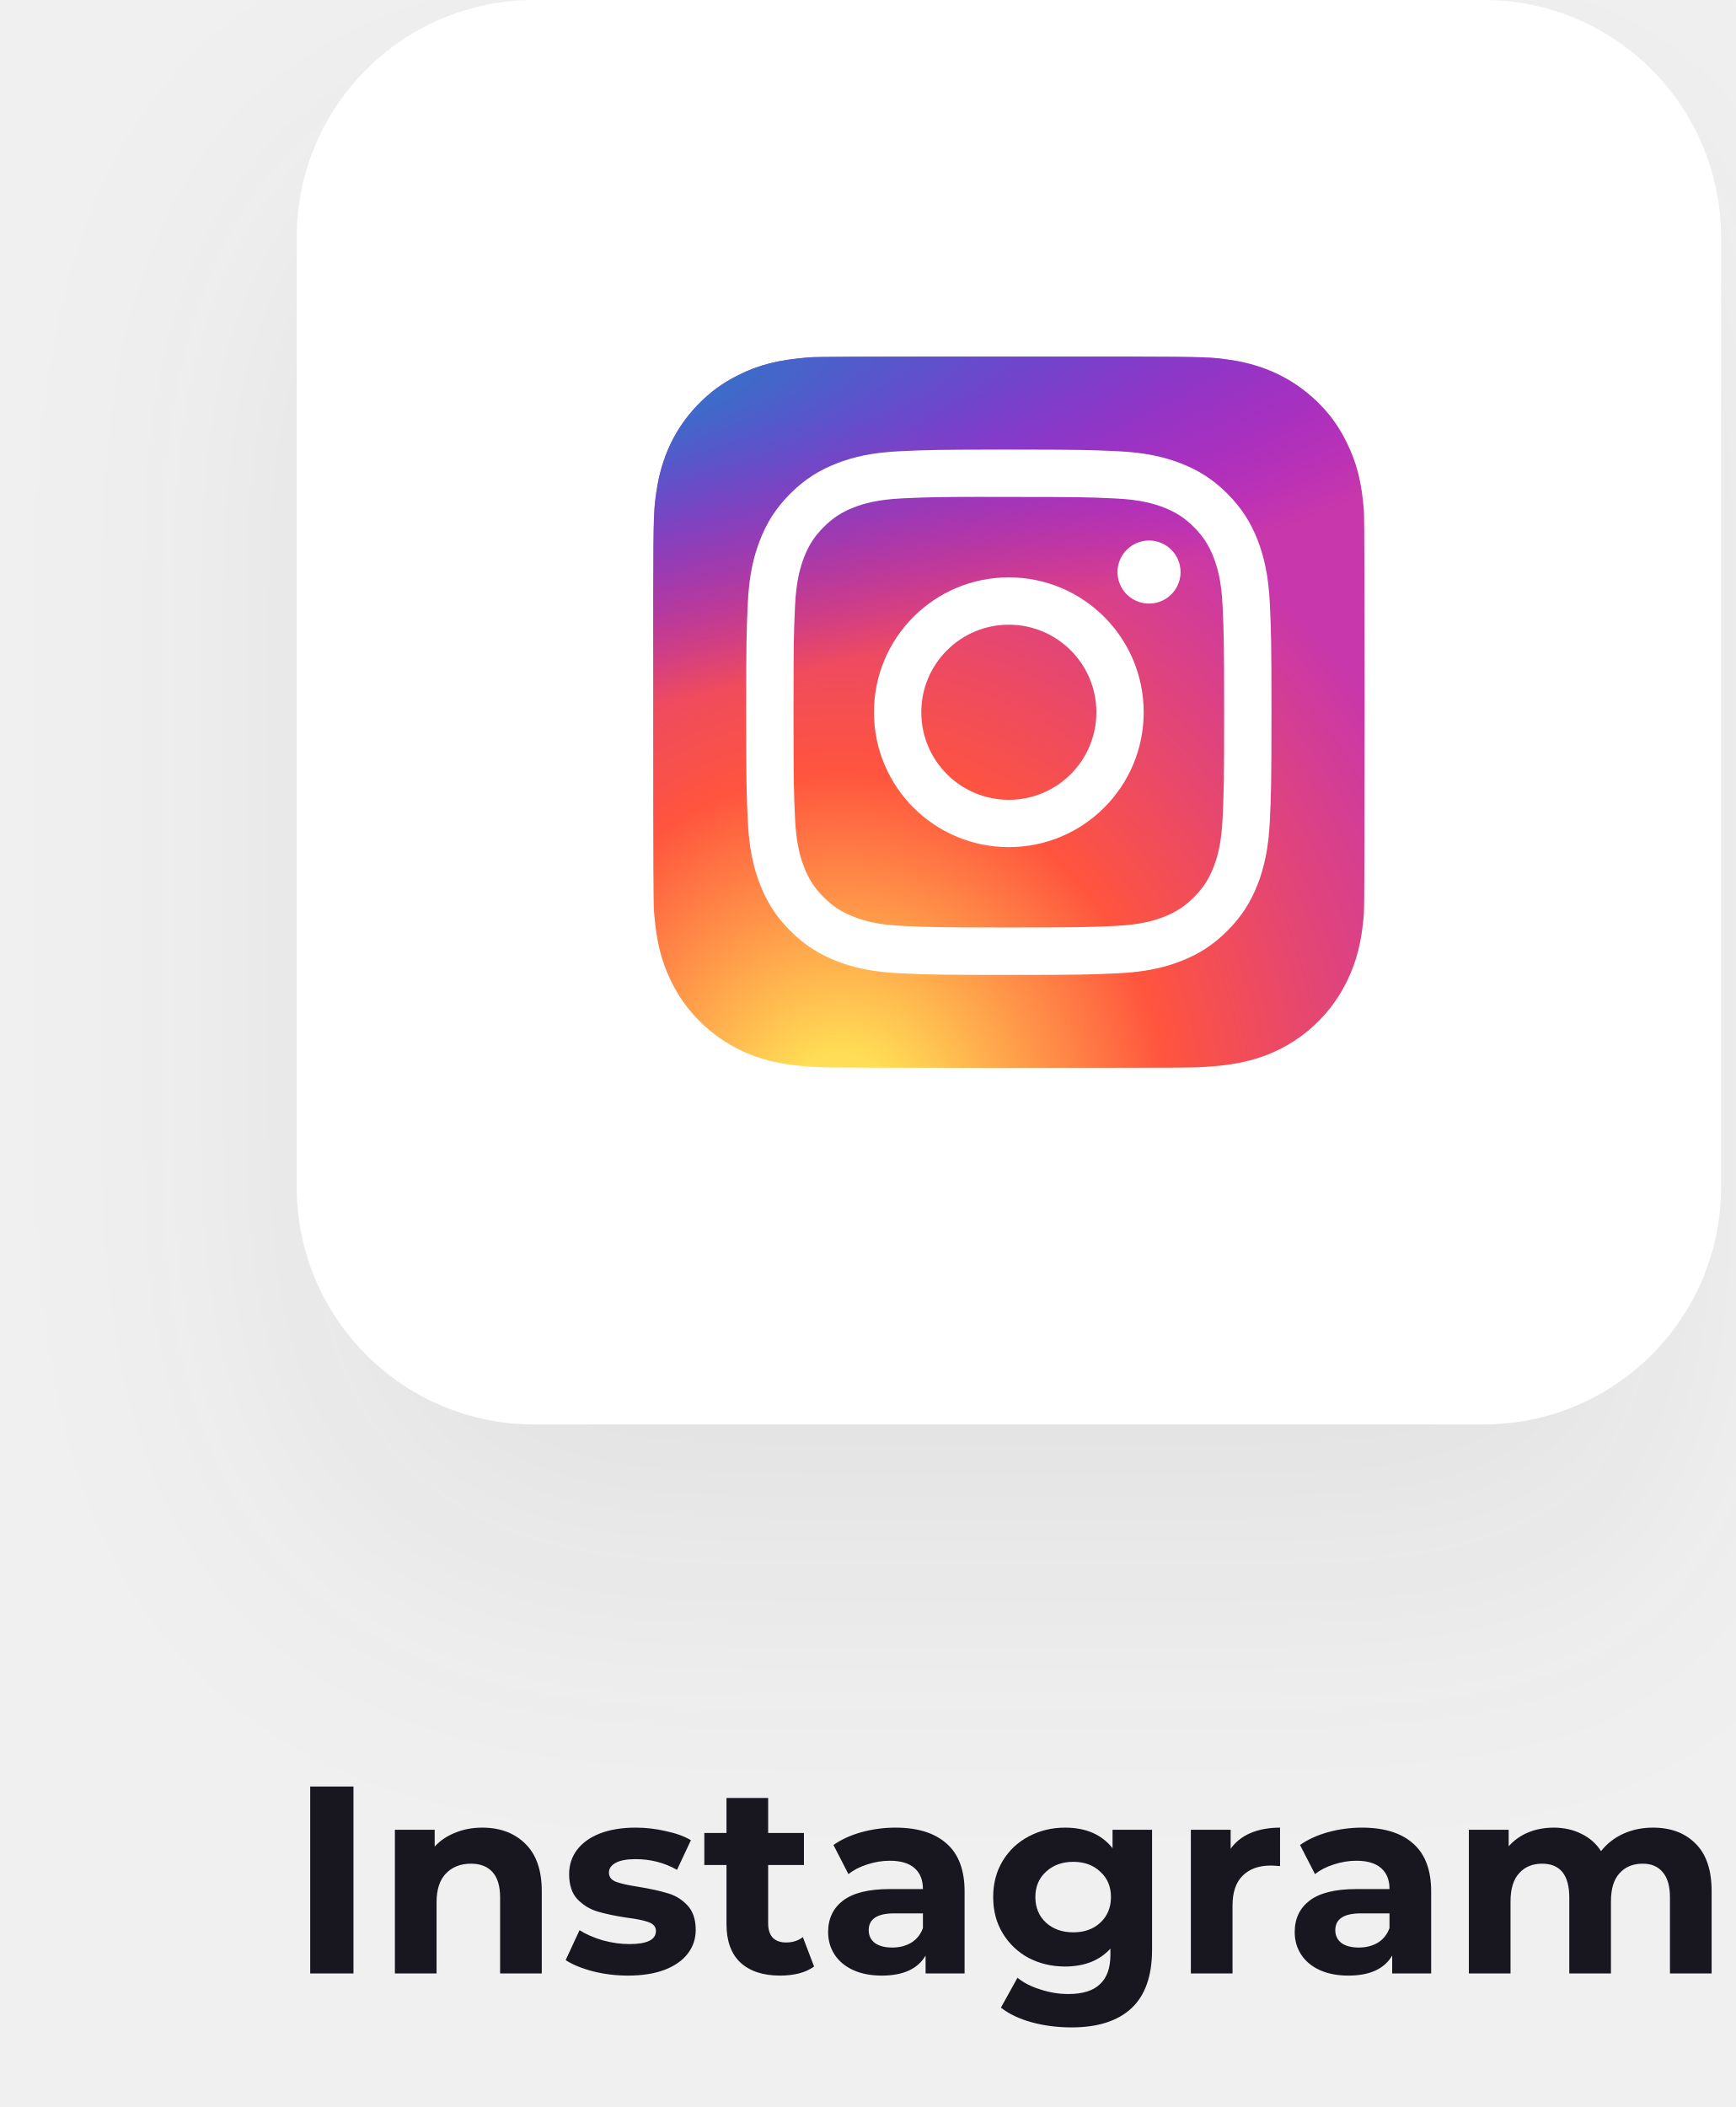
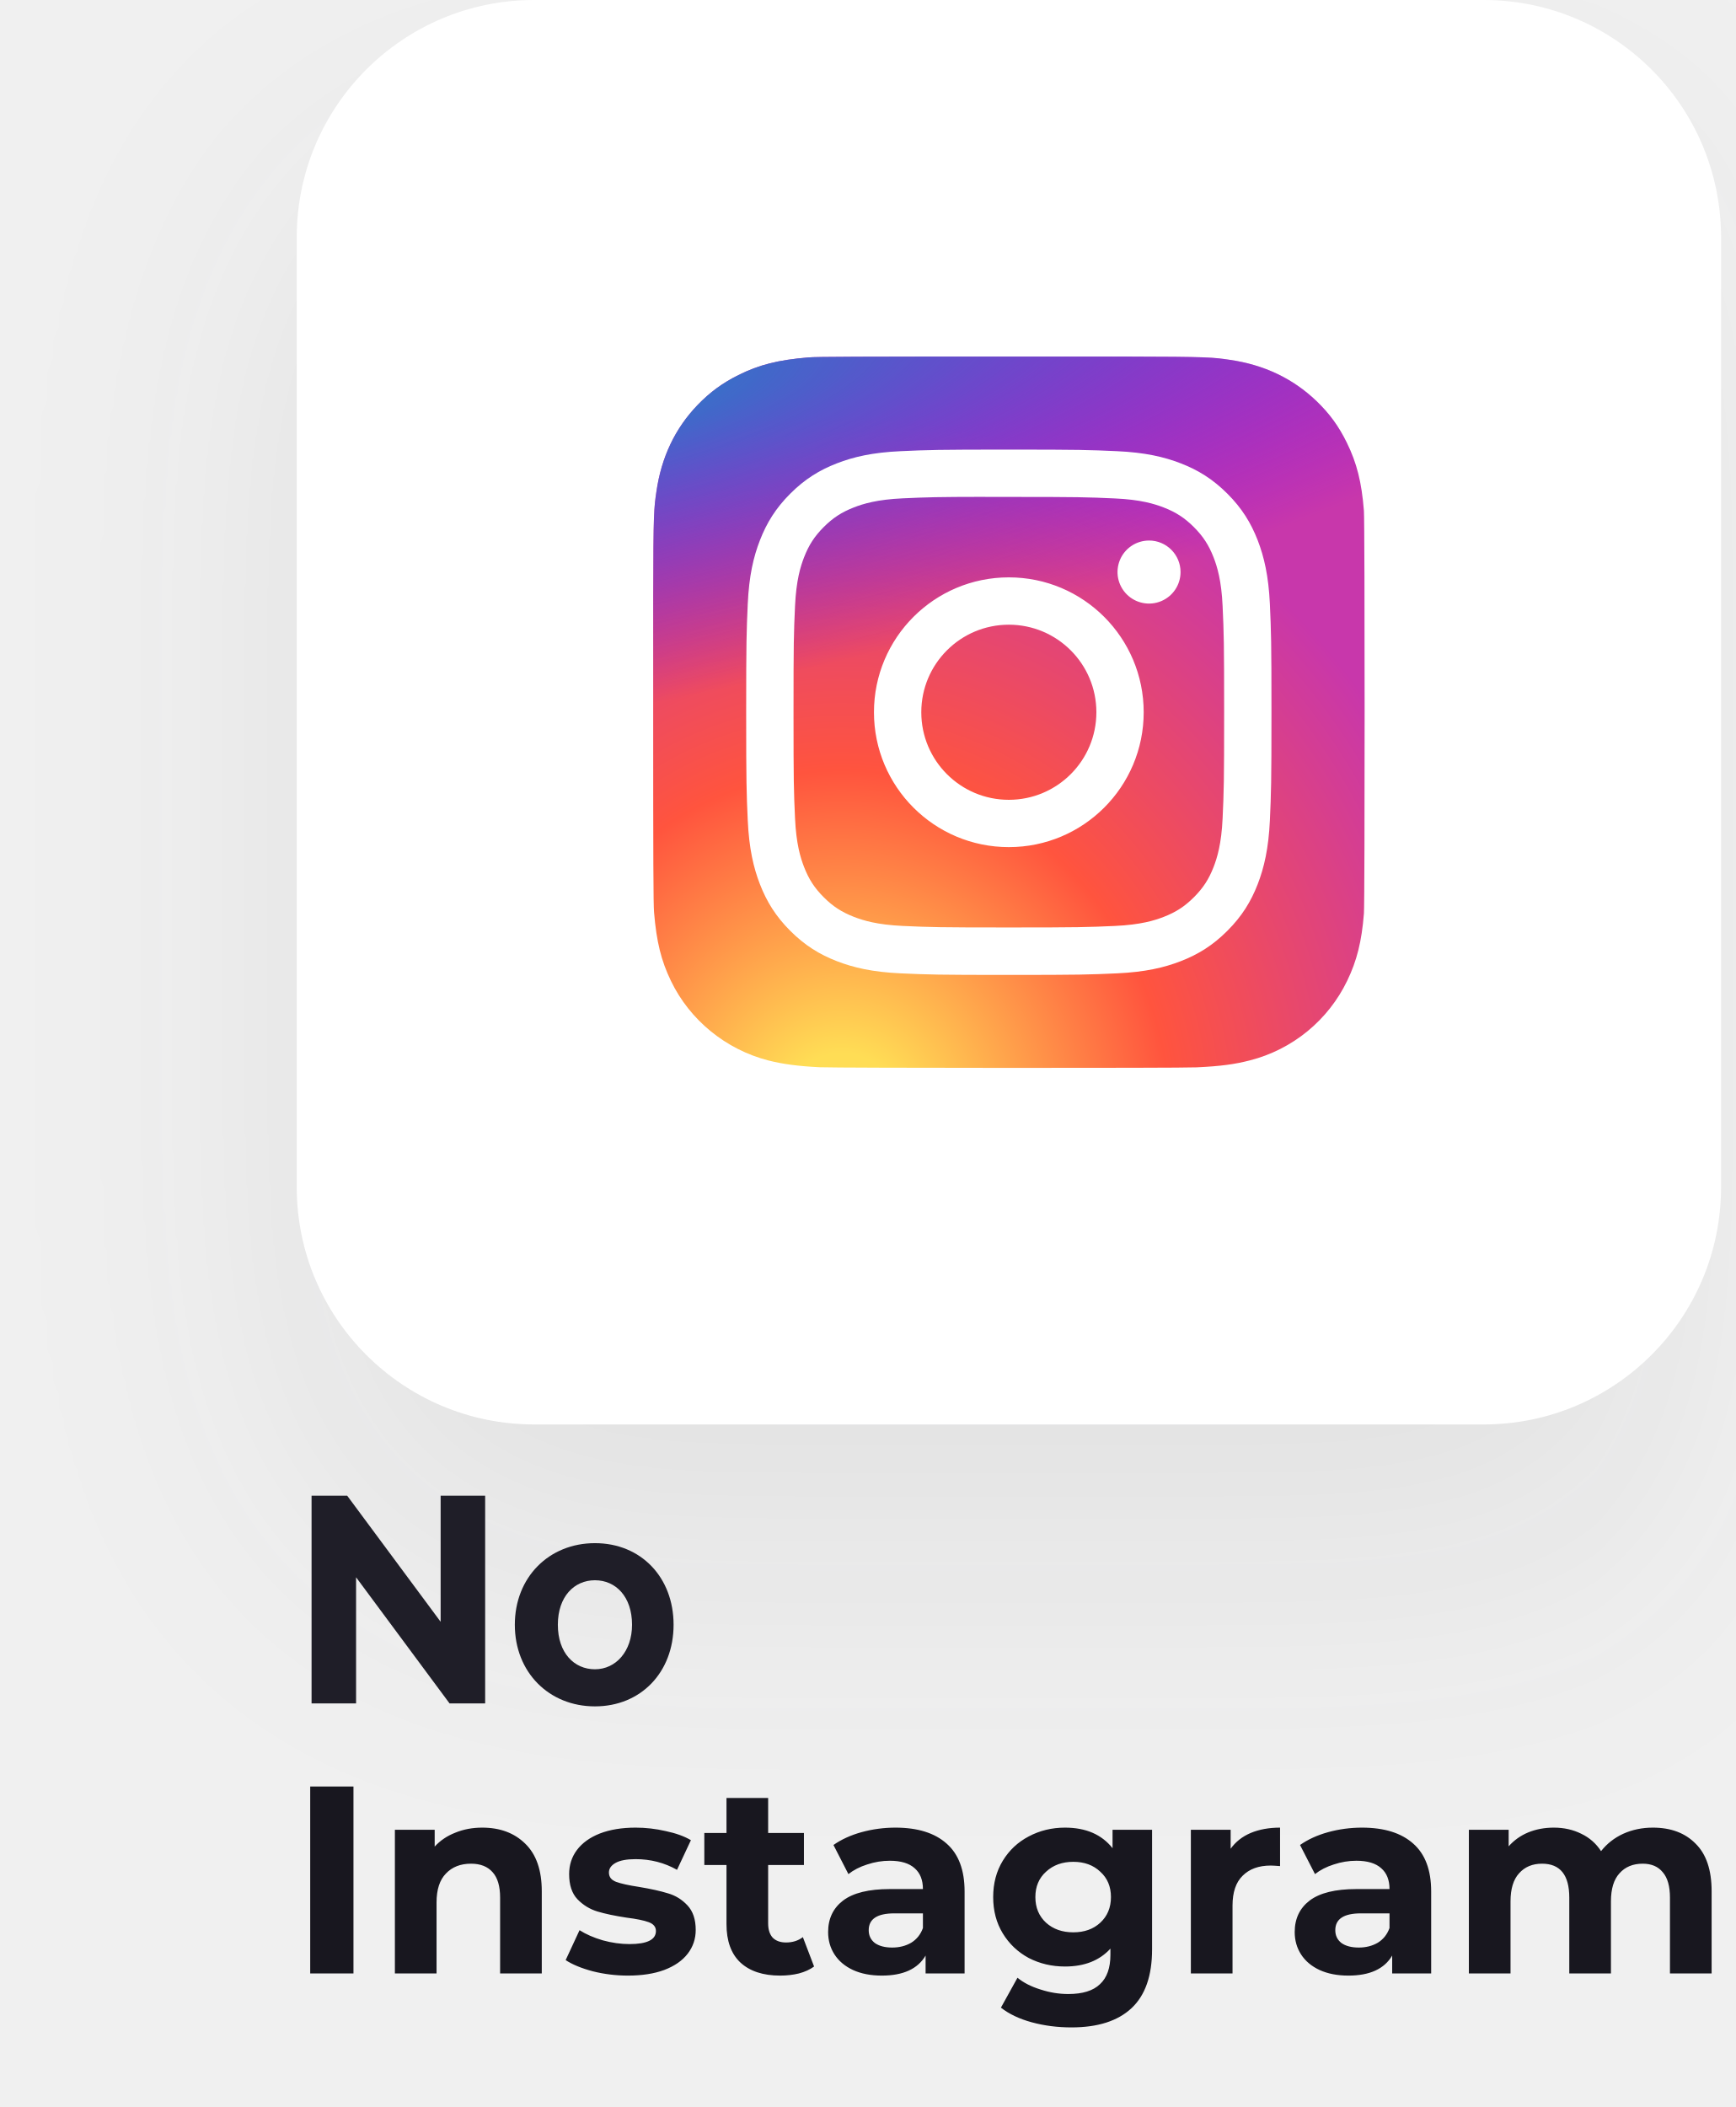
<svg xmlns="http://www.w3.org/2000/svg" width="117" height="142" viewBox="0 0 117 142" fill="none">
+   <style type="text/css">
+ .st1{fill:#1F1E28;}
+ </style>
  <g filter="url(#filter0_d)">
    <rect x="20" width="96" height="96" rx="16" fill="white" />
    <path d="M68.008 24.03C57.998 24.03 55.07 24.04 54.501 24.087C52.447 24.258 51.169 24.582 49.776 25.275C48.703 25.808 47.857 26.426 47.021 27.292C45.5 28.871 44.578 30.814 44.244 33.123C44.082 34.244 44.035 34.473 44.025 40.2C44.021 42.109 44.025 44.621 44.025 47.991C44.025 57.992 44.036 60.917 44.084 61.485C44.25 63.484 44.563 64.742 45.227 66.117C46.496 68.75 48.919 70.727 51.774 71.465C52.762 71.719 53.854 71.859 55.255 71.926C55.849 71.952 61.901 71.97 67.957 71.97C74.012 71.97 80.068 71.963 80.647 71.933C82.27 71.857 83.212 71.73 84.254 71.461C85.669 71.098 86.988 70.431 88.119 69.505C89.25 68.579 90.165 67.418 90.8 66.103C91.451 64.76 91.781 63.455 91.93 61.56C91.963 61.147 91.977 54.561 91.977 47.984C91.977 41.406 91.962 34.833 91.929 34.42C91.778 32.495 91.448 31.2 90.776 29.832C90.225 28.712 89.613 27.875 88.724 27.02C87.138 25.505 85.198 24.583 82.886 24.25C81.766 24.088 81.543 24.04 75.812 24.03H68.008Z" fill="url(#paint0_radial)" />
    <path d="M68.008 24.03C57.998 24.03 55.07 24.04 54.501 24.087C52.447 24.258 51.169 24.582 49.776 25.275C48.703 25.808 47.857 26.426 47.021 27.292C45.5 28.871 44.578 30.814 44.244 33.123C44.082 34.244 44.035 34.473 44.025 40.2C44.021 42.109 44.025 44.621 44.025 47.991C44.025 57.992 44.036 60.917 44.084 61.485C44.25 63.484 44.563 64.742 45.227 66.117C46.496 68.75 48.919 70.727 51.774 71.465C52.762 71.719 53.854 71.859 55.255 71.926C55.849 71.952 61.901 71.97 67.957 71.97C74.012 71.97 80.068 71.963 80.647 71.933C82.27 71.857 83.212 71.73 84.254 71.461C85.669 71.098 86.988 70.431 88.119 69.505C89.25 68.579 90.165 67.418 90.8 66.103C91.451 64.76 91.781 63.455 91.93 61.56C91.963 61.147 91.977 54.561 91.977 47.984C91.977 41.406 91.962 34.833 91.929 34.42C91.778 32.495 91.448 31.2 90.776 29.832C90.225 28.712 89.613 27.875 88.724 27.02C87.138 25.505 85.198 24.583 82.886 24.25C81.766 24.088 81.543 24.04 75.812 24.03H68.008Z" fill="url(#paint1_radial)" />
    <path d="M67.996 30.3C63.189 30.3 62.586 30.321 60.697 30.407C58.813 30.493 57.526 30.791 56.401 31.229C55.236 31.681 54.249 32.286 53.265 33.27C52.28 34.254 51.675 35.242 51.222 36.406C50.783 37.532 50.484 38.819 50.399 40.702C50.315 42.591 50.293 43.194 50.293 48.002C50.293 52.81 50.314 53.411 50.4 55.3C50.487 57.184 50.785 58.471 51.222 59.596C51.675 60.76 52.28 61.748 53.264 62.732C54.248 63.717 55.235 64.323 56.399 64.775C57.525 65.213 58.812 65.511 60.696 65.598C62.584 65.683 63.187 65.704 67.995 65.704C72.803 65.704 73.404 65.683 75.293 65.598C77.177 65.511 78.465 65.213 79.591 64.775C80.755 64.323 81.741 63.717 82.725 62.732C83.71 61.748 84.314 60.76 84.768 59.596C85.203 58.471 85.502 57.184 85.591 55.3C85.675 53.412 85.698 52.81 85.698 48.002C85.698 43.194 85.675 42.591 85.591 40.703C85.502 38.818 85.203 37.532 84.768 36.406C84.314 35.242 83.71 34.254 82.725 33.27C81.74 32.286 80.756 31.681 79.59 31.229C78.462 30.791 77.174 30.493 75.29 30.407C73.402 30.321 72.8 30.3 67.991 30.3H67.996ZM66.409 33.49C66.88 33.489 67.406 33.49 67.996 33.49C72.723 33.49 73.283 33.507 75.15 33.592C76.876 33.67 77.812 33.959 78.436 34.201C79.263 34.522 79.852 34.906 80.471 35.525C81.09 36.145 81.474 36.735 81.796 37.561C82.038 38.184 82.327 39.121 82.405 40.847C82.49 42.713 82.508 43.274 82.508 47.998C82.508 52.722 82.49 53.283 82.405 55.149C82.326 56.875 82.038 57.812 81.796 58.435C81.475 59.261 81.09 59.849 80.471 60.469C79.851 61.088 79.263 61.472 78.436 61.793C77.813 62.036 76.876 62.324 75.15 62.403C73.284 62.487 72.723 62.506 67.996 62.506C63.27 62.506 62.709 62.487 60.843 62.403C59.117 62.323 58.181 62.035 57.556 61.792C56.73 61.471 56.14 61.088 55.52 60.468C54.901 59.849 54.517 59.26 54.196 58.434C53.953 57.81 53.664 56.874 53.586 55.148C53.501 53.281 53.484 52.721 53.484 47.994C53.484 43.266 53.501 42.709 53.586 40.843C53.665 39.117 53.953 38.18 54.196 37.556C54.517 36.73 54.901 36.14 55.52 35.52C56.14 34.9 56.73 34.517 57.556 34.195C58.18 33.952 59.117 33.664 60.843 33.585C62.476 33.511 63.109 33.489 66.409 33.485V33.49ZM77.446 36.429C77.026 36.429 76.615 36.554 76.266 36.787C75.916 37.021 75.644 37.352 75.483 37.741C75.323 38.129 75.281 38.556 75.362 38.968C75.445 39.38 75.647 39.759 75.944 40.056C76.241 40.353 76.62 40.555 77.032 40.637C77.444 40.719 77.871 40.677 78.259 40.516C78.647 40.355 78.979 40.083 79.213 39.733C79.446 39.384 79.57 38.973 79.57 38.553C79.57 37.38 78.619 36.428 77.446 36.428V36.429ZM67.996 38.911C62.976 38.911 58.906 42.982 58.906 48.002C58.906 53.023 62.976 57.091 67.996 57.091C73.017 57.091 77.086 53.023 77.086 48.002C77.086 42.982 73.017 38.911 67.996 38.911H67.996ZM67.996 42.101C71.255 42.101 73.897 44.743 73.897 48.002C73.897 51.261 71.255 53.903 67.996 53.903C64.737 53.903 62.096 51.261 62.096 48.002C62.096 44.743 64.737 42.101 67.996 42.101Z" fill="white" />
  </g>
  <path d="M20.908 120.4H23.824V133H20.908V120.4ZM32.502 123.172C33.702 123.172 34.668 123.532 35.4 124.252C36.144 124.972 36.516 126.04 36.516 127.456V133H33.708V127.888C33.708 127.12 33.54 126.55 33.204 126.178C32.868 125.794 32.382 125.602 31.746 125.602C31.038 125.602 30.474 125.824 30.054 126.268C29.634 126.7 29.424 127.348 29.424 128.212V133H26.616V123.316H29.298V124.45C29.67 124.042 30.132 123.73 30.684 123.514C31.236 123.286 31.842 123.172 32.502 123.172ZM42.32 133.144C41.516 133.144 40.73 133.048 39.962 132.856C39.194 132.652 38.582 132.4 38.126 132.1L39.062 130.084C39.494 130.36 40.016 130.588 40.628 130.768C41.24 130.936 41.84 131.02 42.428 131.02C43.616 131.02 44.21 130.726 44.21 130.138C44.21 129.862 44.048 129.664 43.724 129.544C43.4 129.424 42.902 129.322 42.23 129.238C41.438 129.118 40.784 128.98 40.268 128.824C39.752 128.668 39.302 128.392 38.918 127.996C38.546 127.6 38.36 127.036 38.36 126.304C38.36 125.692 38.534 125.152 38.882 124.684C39.242 124.204 39.758 123.832 40.43 123.568C41.114 123.304 41.918 123.172 42.842 123.172C43.526 123.172 44.204 123.25 44.876 123.406C45.56 123.55 46.124 123.754 46.568 124.018L45.632 126.016C44.78 125.536 43.85 125.296 42.842 125.296C42.242 125.296 41.792 125.38 41.492 125.548C41.192 125.716 41.042 125.932 41.042 126.196C41.042 126.496 41.204 126.706 41.528 126.826C41.852 126.946 42.368 127.06 43.076 127.168C43.868 127.3 44.516 127.444 45.02 127.6C45.524 127.744 45.962 128.014 46.334 128.41C46.706 128.806 46.892 129.358 46.892 130.066C46.892 130.666 46.712 131.2 46.352 131.668C45.992 132.136 45.464 132.502 44.768 132.766C44.084 133.018 43.268 133.144 42.32 133.144ZM54.87 132.532C54.594 132.736 54.252 132.892 53.844 133C53.448 133.096 53.028 133.144 52.584 133.144C51.432 133.144 50.538 132.85 49.902 132.262C49.278 131.674 48.966 130.81 48.966 129.67V125.692H47.472V123.532H48.966V121.174H51.774V123.532H54.186V125.692H51.774V129.634C51.774 130.042 51.876 130.36 52.08 130.588C52.296 130.804 52.596 130.912 52.98 130.912C53.424 130.912 53.802 130.792 54.114 130.552L54.87 132.532ZM60.352 123.172C61.852 123.172 63.004 123.532 63.808 124.252C64.612 124.96 65.014 126.034 65.014 127.474V133H62.386V131.794C61.858 132.694 60.874 133.144 59.434 133.144C58.69 133.144 58.042 133.018 57.49 132.766C56.95 132.514 56.536 132.166 56.248 131.722C55.96 131.278 55.816 130.774 55.816 130.21C55.816 129.31 56.152 128.602 56.824 128.086C57.508 127.57 58.558 127.312 59.974 127.312H62.206C62.206 126.7 62.02 126.232 61.648 125.908C61.276 125.572 60.718 125.404 59.974 125.404C59.458 125.404 58.948 125.488 58.444 125.656C57.952 125.812 57.532 126.028 57.184 126.304L56.176 124.342C56.704 123.97 57.334 123.682 58.066 123.478C58.81 123.274 59.572 123.172 60.352 123.172ZM60.136 131.254C60.616 131.254 61.042 131.146 61.414 130.93C61.786 130.702 62.05 130.372 62.206 129.94V128.95H60.28C59.128 128.95 58.552 129.328 58.552 130.084C58.552 130.444 58.69 130.732 58.966 130.948C59.254 131.152 59.644 131.254 60.136 131.254ZM77.651 123.316V131.38C77.651 133.156 77.189 134.476 76.265 135.34C75.341 136.204 73.991 136.636 72.215 136.636C71.279 136.636 70.391 136.522 69.551 136.294C68.711 136.066 68.015 135.736 67.463 135.304L68.579 133.288C68.987 133.624 69.503 133.888 70.127 134.08C70.751 134.284 71.375 134.386 71.999 134.386C72.971 134.386 73.685 134.164 74.141 133.72C74.609 133.288 74.843 132.628 74.843 131.74V131.326C74.111 132.13 73.091 132.532 71.783 132.532C70.895 132.532 70.079 132.34 69.335 131.956C68.603 131.56 68.021 131.008 67.589 130.3C67.157 129.592 66.941 128.776 66.941 127.852C66.941 126.928 67.157 126.112 67.589 125.404C68.021 124.696 68.603 124.15 69.335 123.766C70.079 123.37 70.895 123.172 71.783 123.172C73.187 123.172 74.255 123.634 74.987 124.558V123.316H77.651ZM72.341 130.228C73.085 130.228 73.691 130.012 74.159 129.58C74.639 129.136 74.879 128.56 74.879 127.852C74.879 127.144 74.639 126.574 74.159 126.142C73.691 125.698 73.085 125.476 72.341 125.476C71.597 125.476 70.985 125.698 70.505 126.142C70.025 126.574 69.785 127.144 69.785 127.852C69.785 128.56 70.025 129.136 70.505 129.58C70.985 130.012 71.597 130.228 72.341 130.228ZM82.947 124.594C83.283 124.126 83.733 123.772 84.297 123.532C84.873 123.292 85.533 123.172 86.277 123.172V125.764C85.965 125.74 85.755 125.728 85.647 125.728C84.843 125.728 84.213 125.956 83.757 126.412C83.301 126.856 83.073 127.528 83.073 128.428V133H80.265V123.316H82.947V124.594ZM91.8 123.172C93.3 123.172 94.452 123.532 95.256 124.252C96.06 124.96 96.462 126.034 96.462 127.474V133H93.834V131.794C93.306 132.694 92.322 133.144 90.882 133.144C90.138 133.144 89.49 133.018 88.938 132.766C88.398 132.514 87.984 132.166 87.696 131.722C87.408 131.278 87.264 130.774 87.264 130.21C87.264 129.31 87.6 128.602 88.272 128.086C88.956 127.57 90.006 127.312 91.422 127.312H93.654C93.654 126.7 93.468 126.232 93.096 125.908C92.724 125.572 92.166 125.404 91.422 125.404C90.906 125.404 90.396 125.488 89.892 125.656C89.4 125.812 88.98 126.028 88.632 126.304L87.624 124.342C88.152 123.97 88.782 123.682 89.514 123.478C90.258 123.274 91.02 123.172 91.8 123.172ZM91.584 131.254C92.064 131.254 92.49 131.146 92.862 130.93C93.234 130.702 93.498 130.372 93.654 129.94V128.95H91.728C90.576 128.95 90 129.328 90 130.084C90 130.444 90.138 130.732 90.414 130.948C90.702 131.152 91.092 131.254 91.584 131.254ZM111.405 123.172C112.617 123.172 113.577 123.532 114.285 124.252C115.005 124.96 115.365 126.028 115.365 127.456V133H112.557V127.888C112.557 127.12 112.395 126.55 112.071 126.178C111.759 125.794 111.309 125.602 110.721 125.602C110.061 125.602 109.539 125.818 109.155 126.25C108.771 126.67 108.579 127.3 108.579 128.14V133H105.771V127.888C105.771 126.364 105.159 125.602 103.935 125.602C103.287 125.602 102.771 125.818 102.387 126.25C102.003 126.67 101.811 127.3 101.811 128.14V133H99.003V123.316H101.685V124.432C102.045 124.024 102.483 123.712 102.999 123.496C103.527 123.28 104.103 123.172 104.727 123.172C105.411 123.172 106.029 123.31 106.581 123.586C107.133 123.85 107.577 124.24 107.913 124.756C108.309 124.252 108.807 123.862 109.407 123.586C110.019 123.31 110.685 123.172 111.405 123.172Z" fill="#18171F" />
+   <path class="st1" d="M32.7,100.8v14h-2.4l-6.3-8.5v8.5H21v-14h2.4l6.3,8.5v-8.5H32.7z" />
+   <path class="st1" d="M34.7,109.5c0-3.2,2.3-5.5,5.4-5.5s5.3,2.3,5.3,5.5c0,3.2-2.2,5.5-5.3,5.5S34.7,112.7,34.7,109.5z M42.6,109.5   c0-1.9-1.1-3-2.5-3s-2.5,1.1-2.5,3c0,1.9,1.1,3,2.5,3S42.6,111.3,42.6,109.5z" />
  <defs>
    <filter id="filter0_d" x="0" y="-10" width="136" height="136" filterUnits="userSpaceOnUse" color-interpolation-filters="sRGB">
      <feFlood flood-opacity="0" result="BackgroundImageFix" />
      <feColorMatrix in="SourceAlpha" type="matrix" values="0 0 0 0 0 0 0 0 0 0 0 0 0 0 0 0 0 0 127 0" result="hardAlpha" />
      <feOffset dy="10" />
      <feGaussianBlur stdDeviation="10" />
      <feColorMatrix type="matrix" values="0 0 0 0 0.161 0 0 0 0 0.161 0 0 0 0 0.165 0 0 0 0.07 0" />
      <feBlend mode="normal" in2="BackgroundImageFix" result="effect1_dropShadow" />
      <feBlend mode="normal" in="SourceGraphic" in2="effect1_dropShadow" result="shape" />
    </filter>
    <radialGradient id="paint0_radial" cx="0" cy="0" r="1" gradientUnits="userSpaceOnUse" gradientTransform="translate(56.7611 75.6625) rotate(-90) scale(47.5122 44.2021)">
      <stop stop-color="#FFDD55" />
      <stop offset="0.1" stop-color="#FFDD55" />
      <stop offset="0.5" stop-color="#FF543E" />
      <stop offset="1" stop-color="#C837AB" />
    </radialGradient>
    <radialGradient id="paint1_radial" cx="0" cy="0" r="1" gradientUnits="userSpaceOnUse" gradientTransform="translate(35.991 27.4835) rotate(78.6776) scale(21.2384 87.5674)">
      <stop stop-color="#3771C8" />
      <stop offset="0.128" stop-color="#3771C8" />
      <stop offset="1" stop-color="#6600FF" stop-opacity="0" />
    </radialGradient>
  </defs>
</svg>
